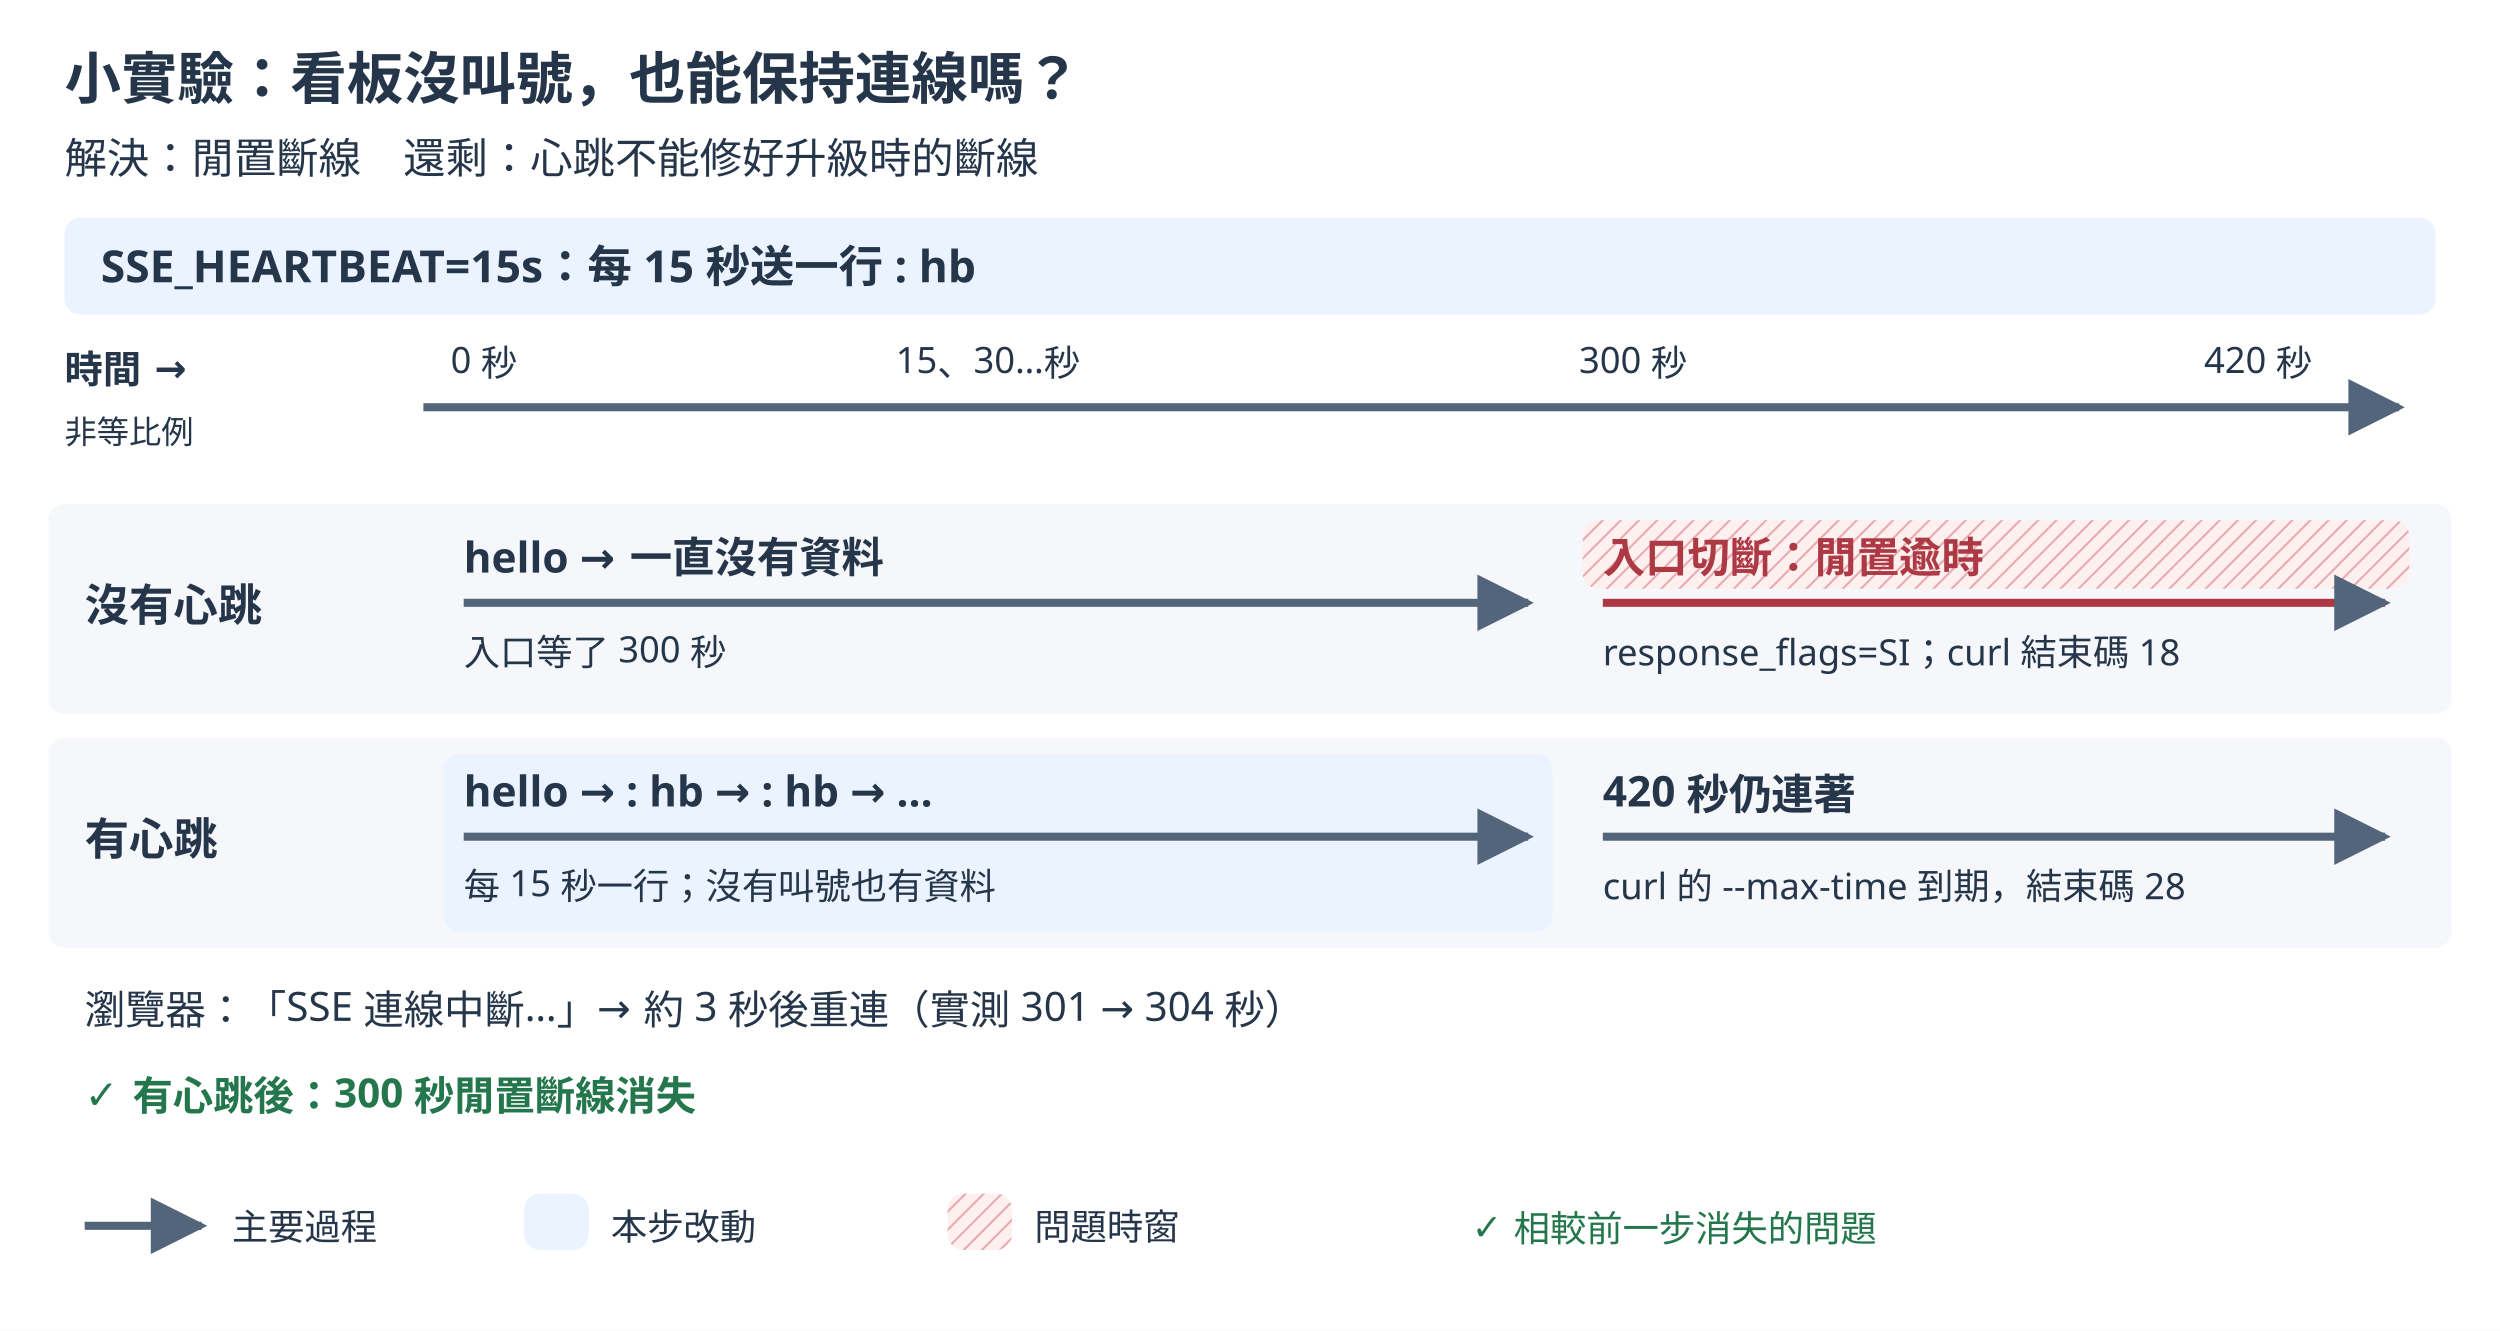
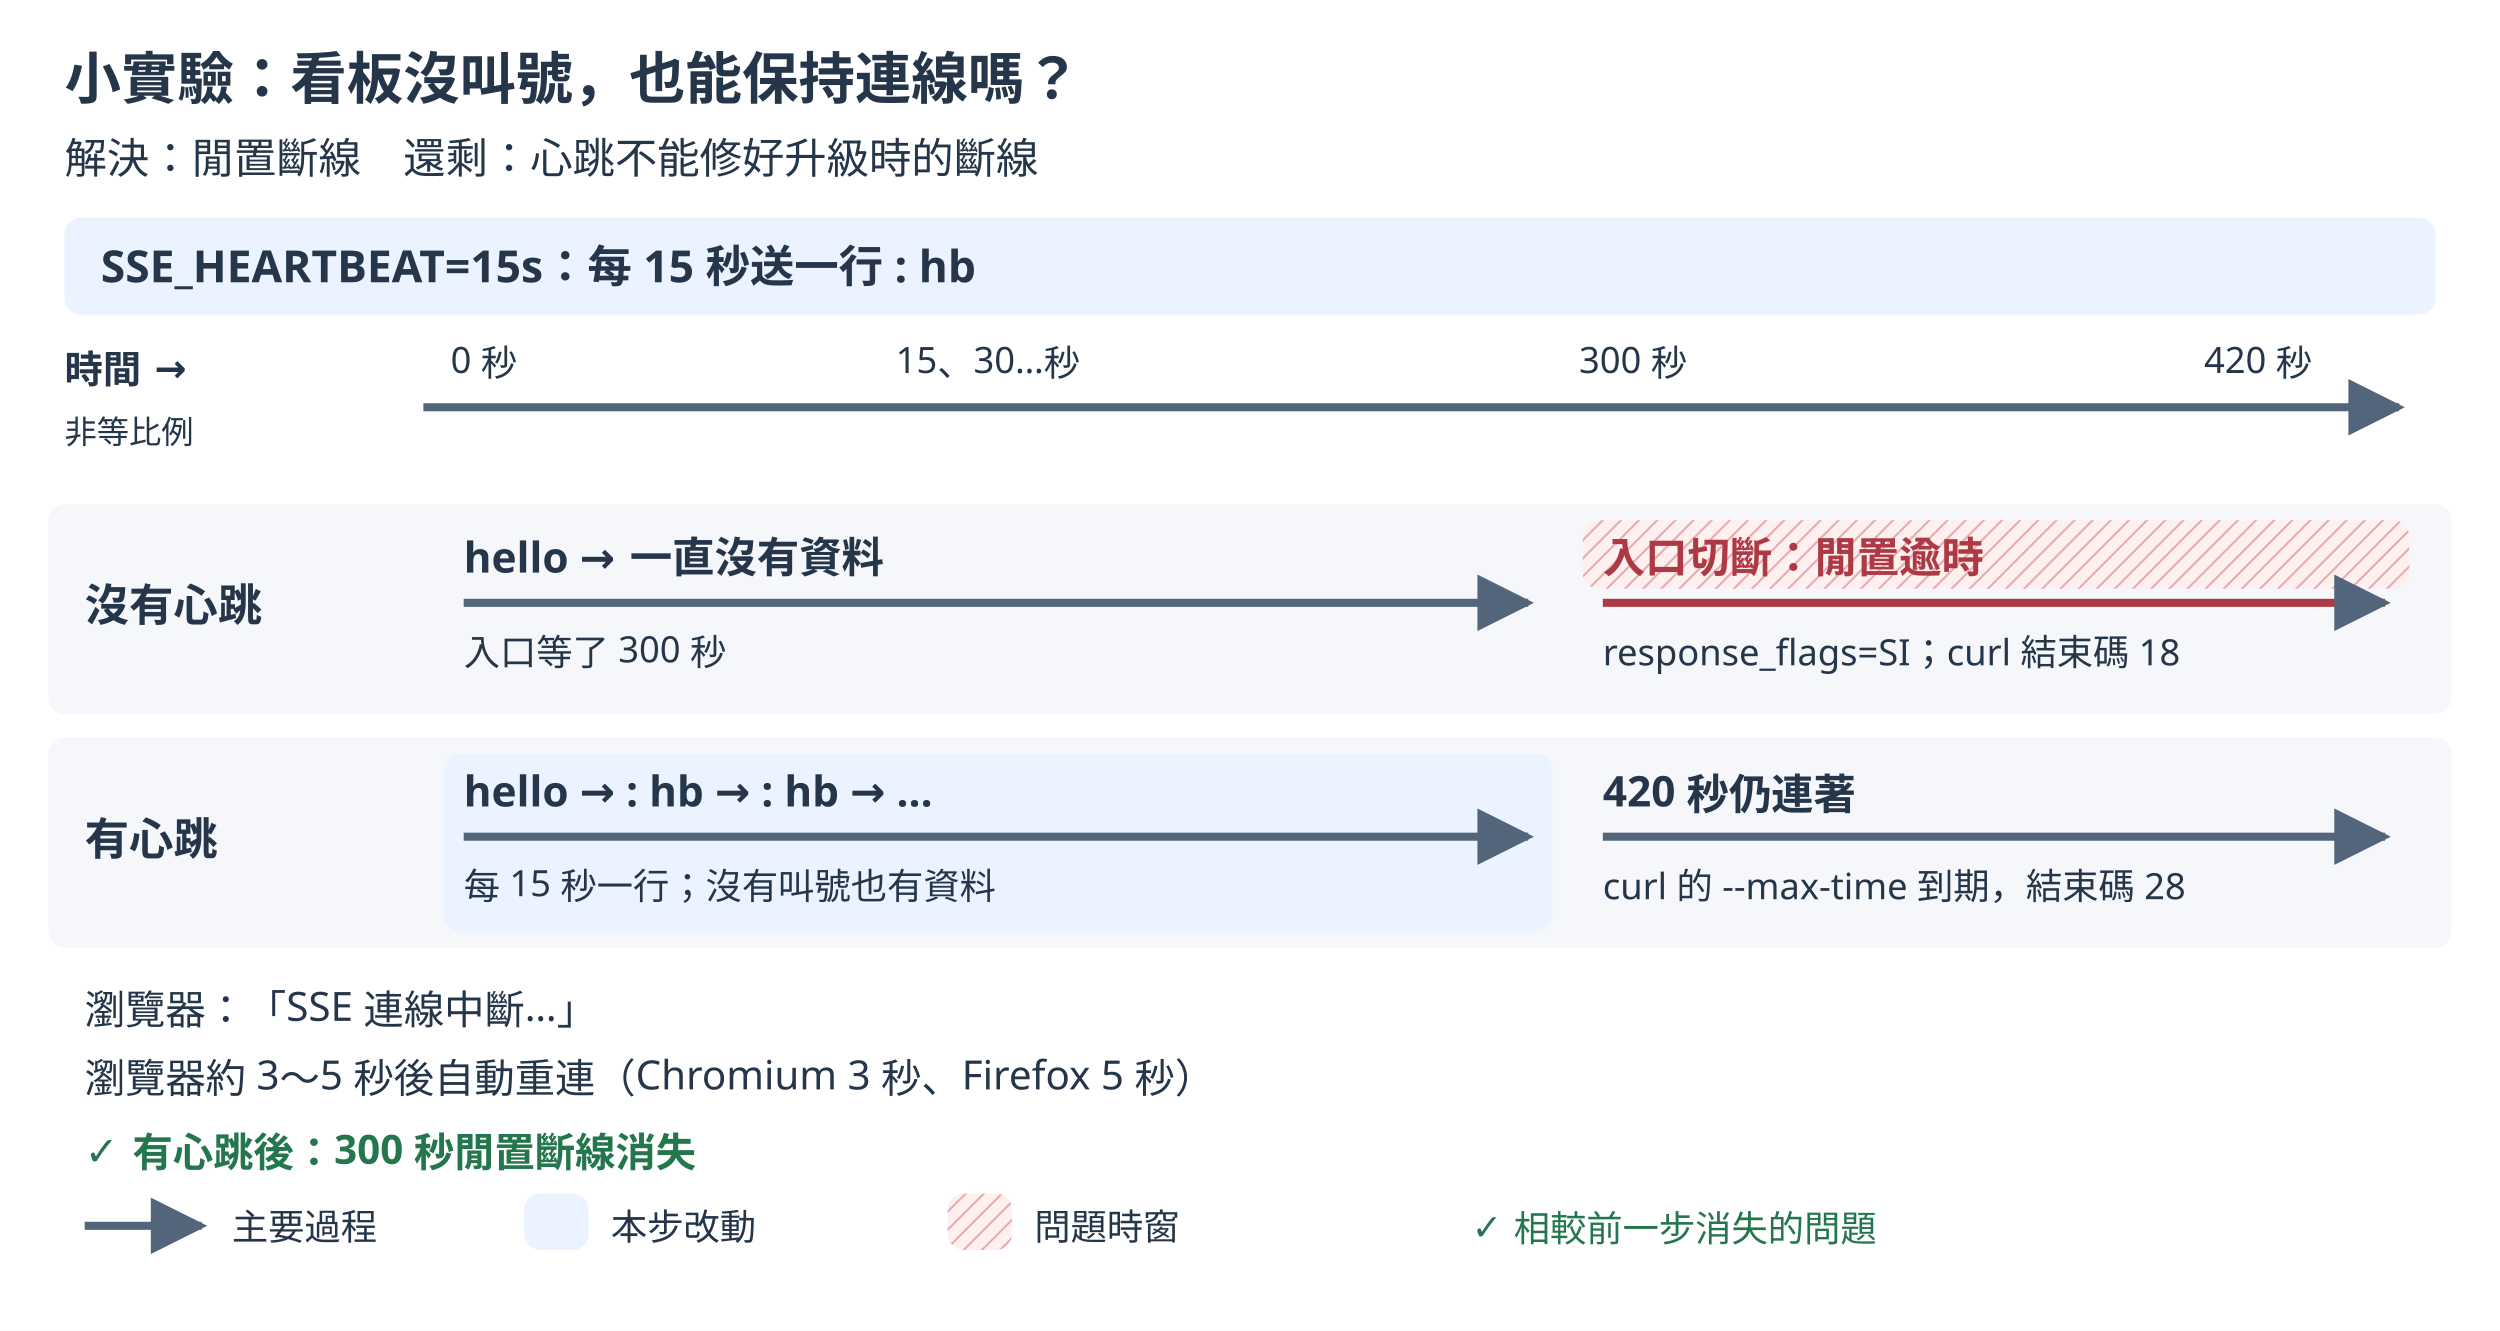
<svg xmlns="http://www.w3.org/2000/svg" width="1240" height="660" viewBox="0 0 1240 660" role="img" aria-labelledby="title desc" font-family="Noto Sans TC, PingFang TC, Microsoft JhengHei, WenQuanYi Zen Hei, sans-serif">
  <defs>
    <marker id="arrow" viewBox="0 0 10 10" refX="9" refY="5" markerWidth="7" markerHeight="7" orient="auto-start-reverse">
      <path d="M 0 0 L 10 5 L 0 10 z" fill="#52657b" />
    </marker>
    <pattern id="hatch" width="9" height="9" patternUnits="userSpaceOnUse">
      <rect width="9" height="9" fill="#fff0f0" />
      <path d="M-2,2 L2,-2 M0,9 L9,0 M7,11 L11,7" stroke="#e6a9ae" stroke-width="1" />
    </pattern>
  </defs>
  <rect width="1240" height="660" fill="white" />
  <text x="32" y="49" font-size="28" fill="#26364a" text-anchor="start" font-weight="700">小實驗：看板沒叫號，也能保持連線嗎？</text>
  <text x="32" y="86" font-size="21" fill="#26364a" text-anchor="start">解決：閒置斷線　還剩：心跳不能修好升級時的斷線</text>
  <rect x="32" y="108" width="1176" height="48" rx="8" fill="#eaf3ff" />
  <text x="50" y="140" font-size="22" fill="#26364a" text-anchor="start" font-weight="700">SSE_HEARTBEAT=15s：每 15 秒送一行 : hb</text>
  <text x="32" y="190" font-size="19" fill="#26364a" text-anchor="start" font-weight="700">時間 →</text>
  <path d="M210,202 H1190" fill="none" stroke="#52657b" stroke-width="4" marker-end="url(#arrow)" />
  <text x="240" y="185" font-size="18" fill="#26364a" text-anchor="middle">0 秒</text>
  <text x="490" y="185" font-size="18" fill="#26364a" text-anchor="middle">15、30…秒</text>
  <text x="810" y="185" font-size="18" fill="#26364a" text-anchor="middle">300 秒</text>
  <text x="1120" y="185" font-size="18" fill="#26364a" text-anchor="middle">420 秒</text>
  <text x="32" y="220" font-size="16" fill="#26364a" text-anchor="start">非等比例</text>
  <rect x="24" y="250" width="1192" height="104" rx="8" fill="#f5f7fa" />
  <text x="42" y="308" font-size="22" fill="#26364a" text-anchor="start" font-weight="700">沒有心跳</text>
  <rect x="24" y="366" width="1192" height="104" rx="8" fill="#f5f7fa" />
  <text x="42" y="424" font-size="22" fill="#26364a" text-anchor="start" font-weight="700">有心跳</text>
  <path d="M42,608 H100" fill="none" stroke="#52657b" stroke-width="4" marker-end="url(#arrow)" />
  <text x="115" y="615" font-size="18" fill="#26364a" text-anchor="start">主要過程</text>
  <rect x="260" y="592" width="32" height="28" rx="8" fill="#eaf3ff" />
  <text x="303" y="615" font-size="18" fill="#26364a" text-anchor="start">本步改動</text>
  <rect x="470" y="592" width="32" height="28" rx="8" fill="url(#hatch)" />
  <text x="513" y="615" font-size="18" fill="#26364a" text-anchor="start">問題時窗</text>
  <text x="730" y="615" font-size="18" fill="#24764c" text-anchor="start">✓ 相較前一步消失的問題</text>
  <text x="230" y="284" font-size="21" fill="#26364a" text-anchor="start" font-weight="700">hello → 一直沒有資料</text>
  <path d="M230,299 H758" fill="none" stroke="#52657b" stroke-width="4" marker-end="url(#arrow)" />
  <text x="230" y="330" font-size="18" fill="#26364a" text-anchor="start">入口等了 300 秒</text>
  <rect x="785" y="258" width="410" height="34" rx="8" fill="url(#hatch)" />
  <text x="795" y="284" font-size="21" fill="#ad3945" text-anchor="start" font-weight="700">入口切斷：閒置逾時</text>
  <path d="M795,299 H1183" fill="none" stroke="#ad3945" stroke-width="4" marker-end="url(#arrow)" />
  <text x="795" y="330" font-size="18" fill="#26364a" text-anchor="start">response_flags=SI；curl 結束碼 18</text>
  <rect x="220" y="374" width="550" height="88" rx="8" fill="#eaf3ff" />
  <text x="230" y="400" font-size="21" fill="#26364a" text-anchor="start" font-weight="700">hello → : hb → : hb → …</text>
  <path d="M230,415 H758" fill="none" stroke="#52657b" stroke-width="4" marker-end="url(#arrow)" />
  <text x="230" y="446" font-size="18" fill="#26364a" text-anchor="start">每 15 秒一行；沒有叫號也有資料</text>
  <text x="795" y="400" font-size="21" fill="#26364a" text-anchor="start" font-weight="700">420 秒仍連著</text>
  <path d="M795,415 H1183" fill="none" stroke="#52657b" stroke-width="4" marker-end="url(#arrow)" />
  <text x="795" y="446" font-size="18" fill="#26364a" text-anchor="start">curl 的 --max-time 到期，結束碼 28</text>
-   <text x="42" y="508" font-size="20" fill="#26364a" text-anchor="start">瀏覽器：「SSE 連線中斷…」→ 約 3 秒後重連（實測 301 → 304 秒）</text>
-   <text x="42" y="550" font-size="20" fill="#24764c" text-anchor="start" font-weight="700">✓ 有心跳後：300 秒閒置斷線消失</text>
+   <text x="42" y="508" font-size="20" fill="#26364a" text-anchor="start">瀏覽器：「SSE 連線中斷…」</text>
+   <text x="42" y="542" font-size="20" fill="#26364a" text-anchor="start">瀏覽器約 3～5 秒後自動重連（Chromium 3 秒、Firefox 5 秒）</text>
+   <text x="42" y="578" font-size="20" fill="#24764c" text-anchor="start" font-weight="700">✓ 有心跳後：300 秒閒置斷線消失</text>
</svg>
